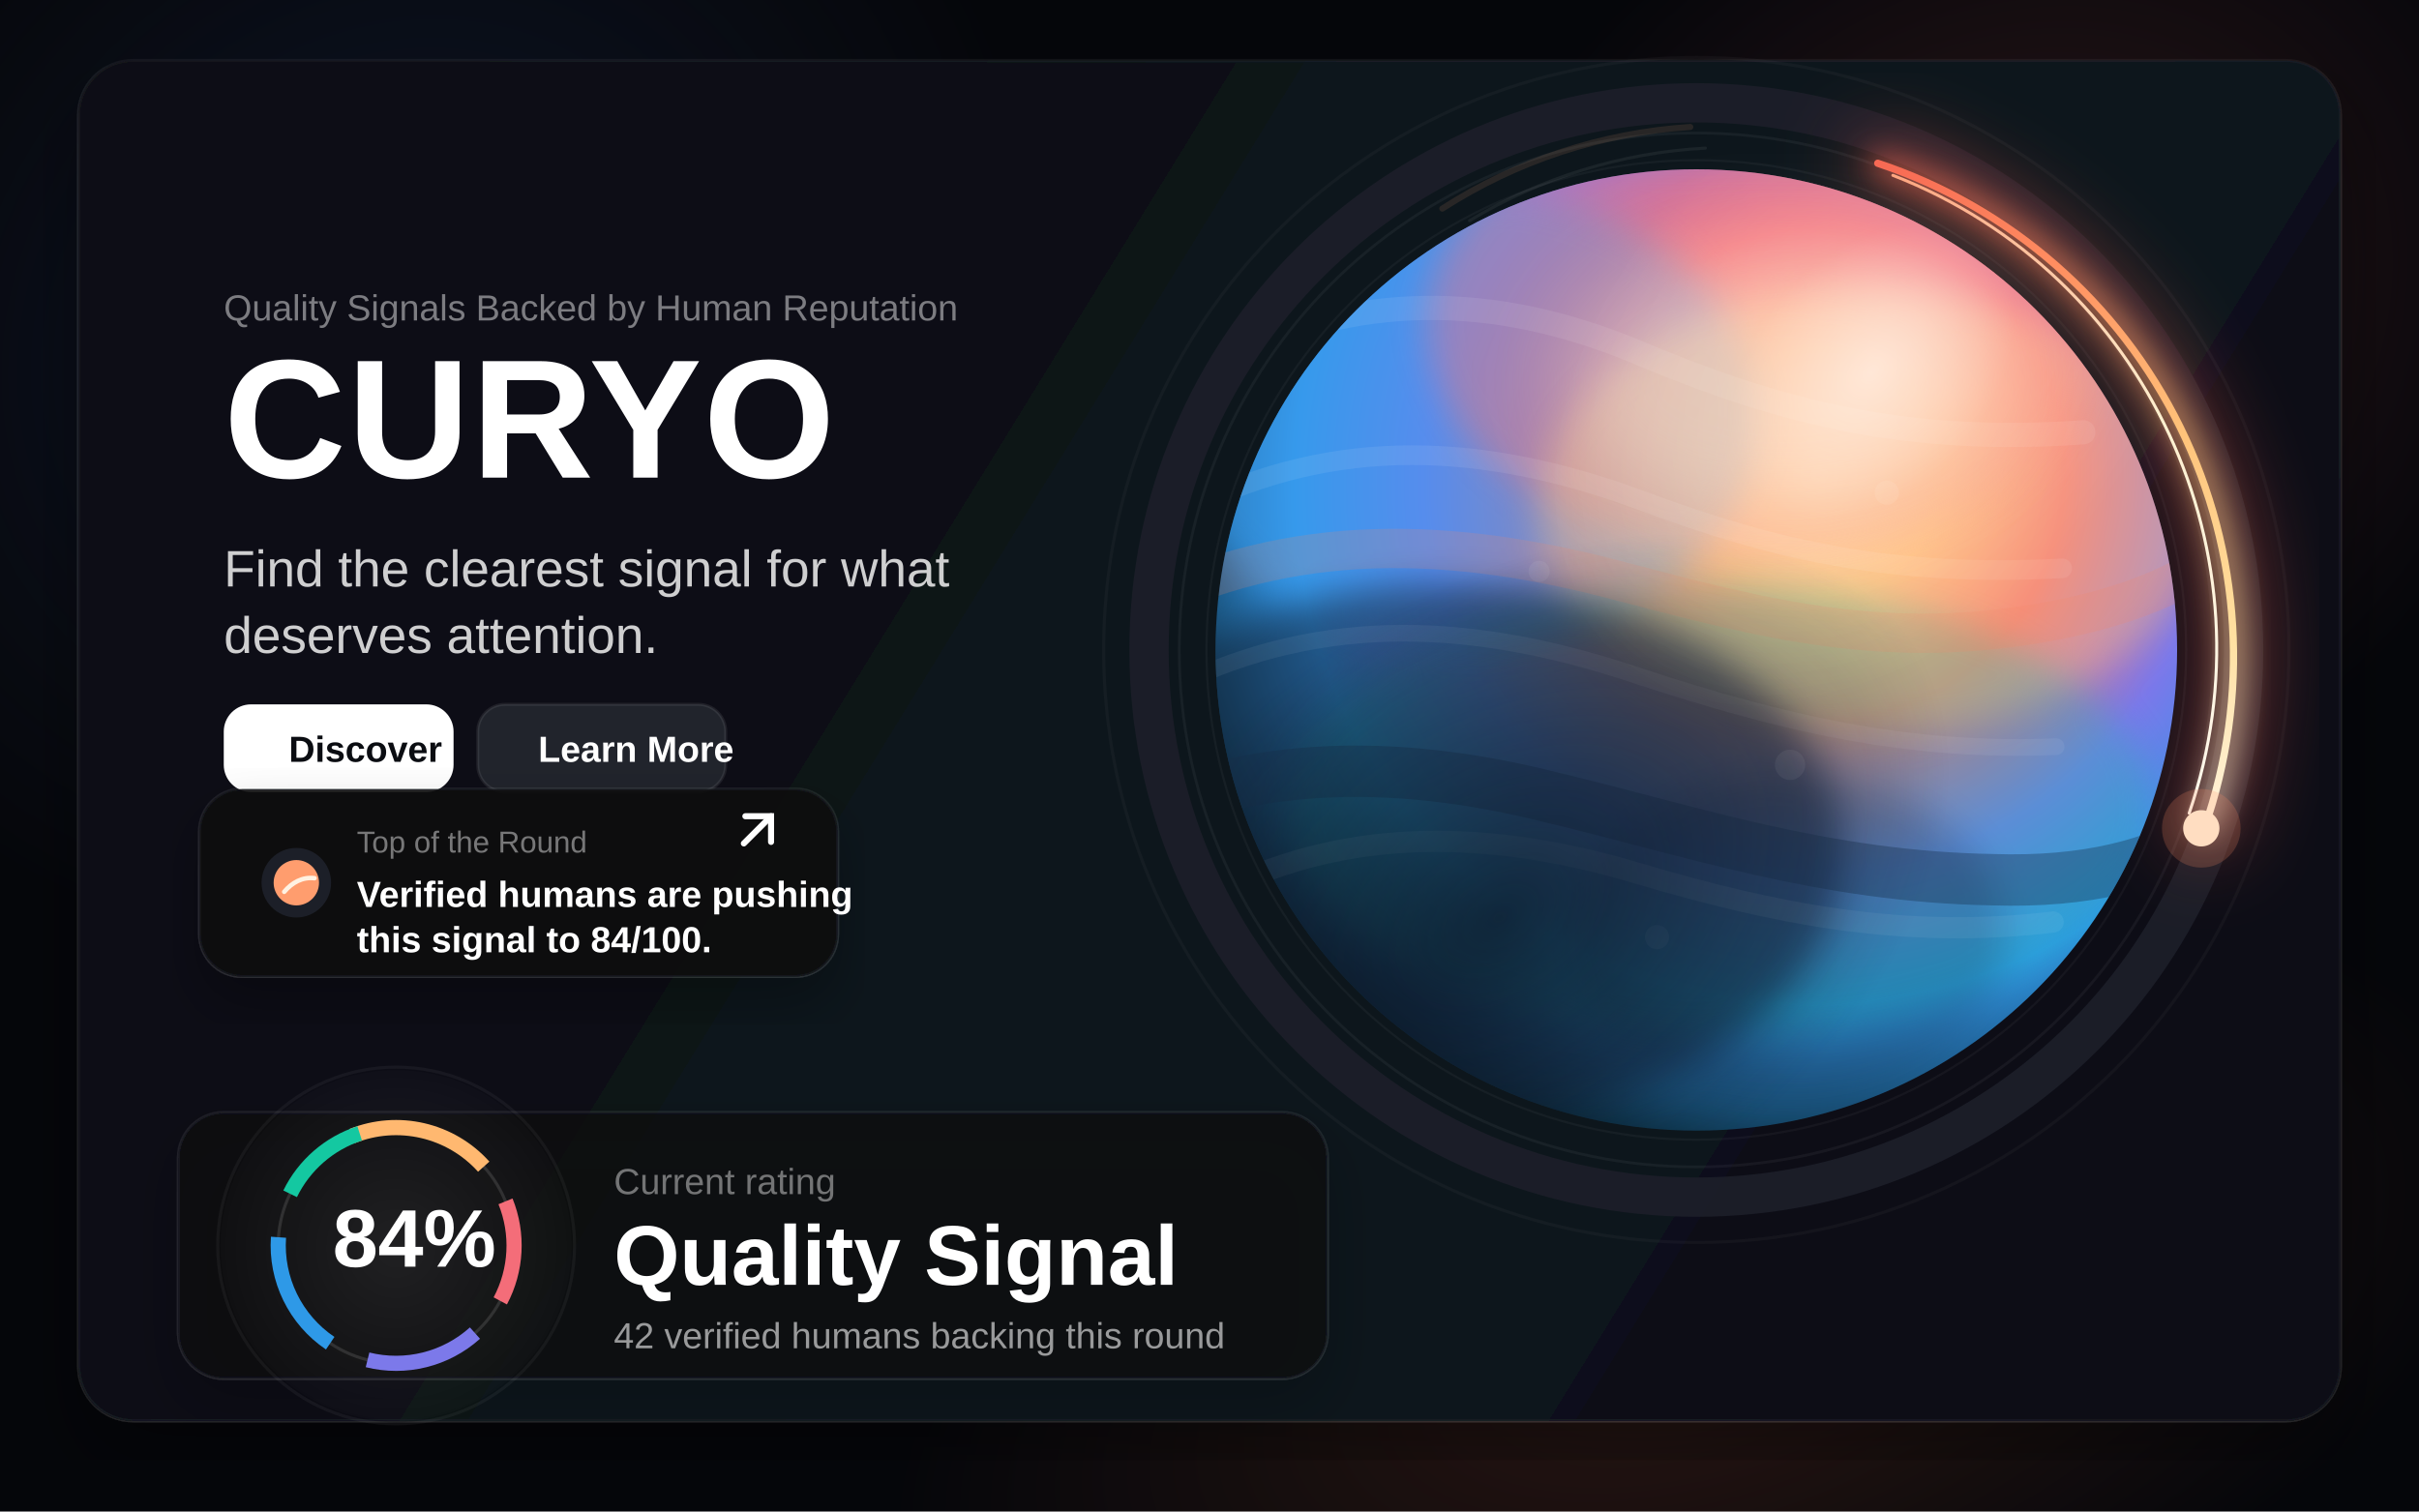
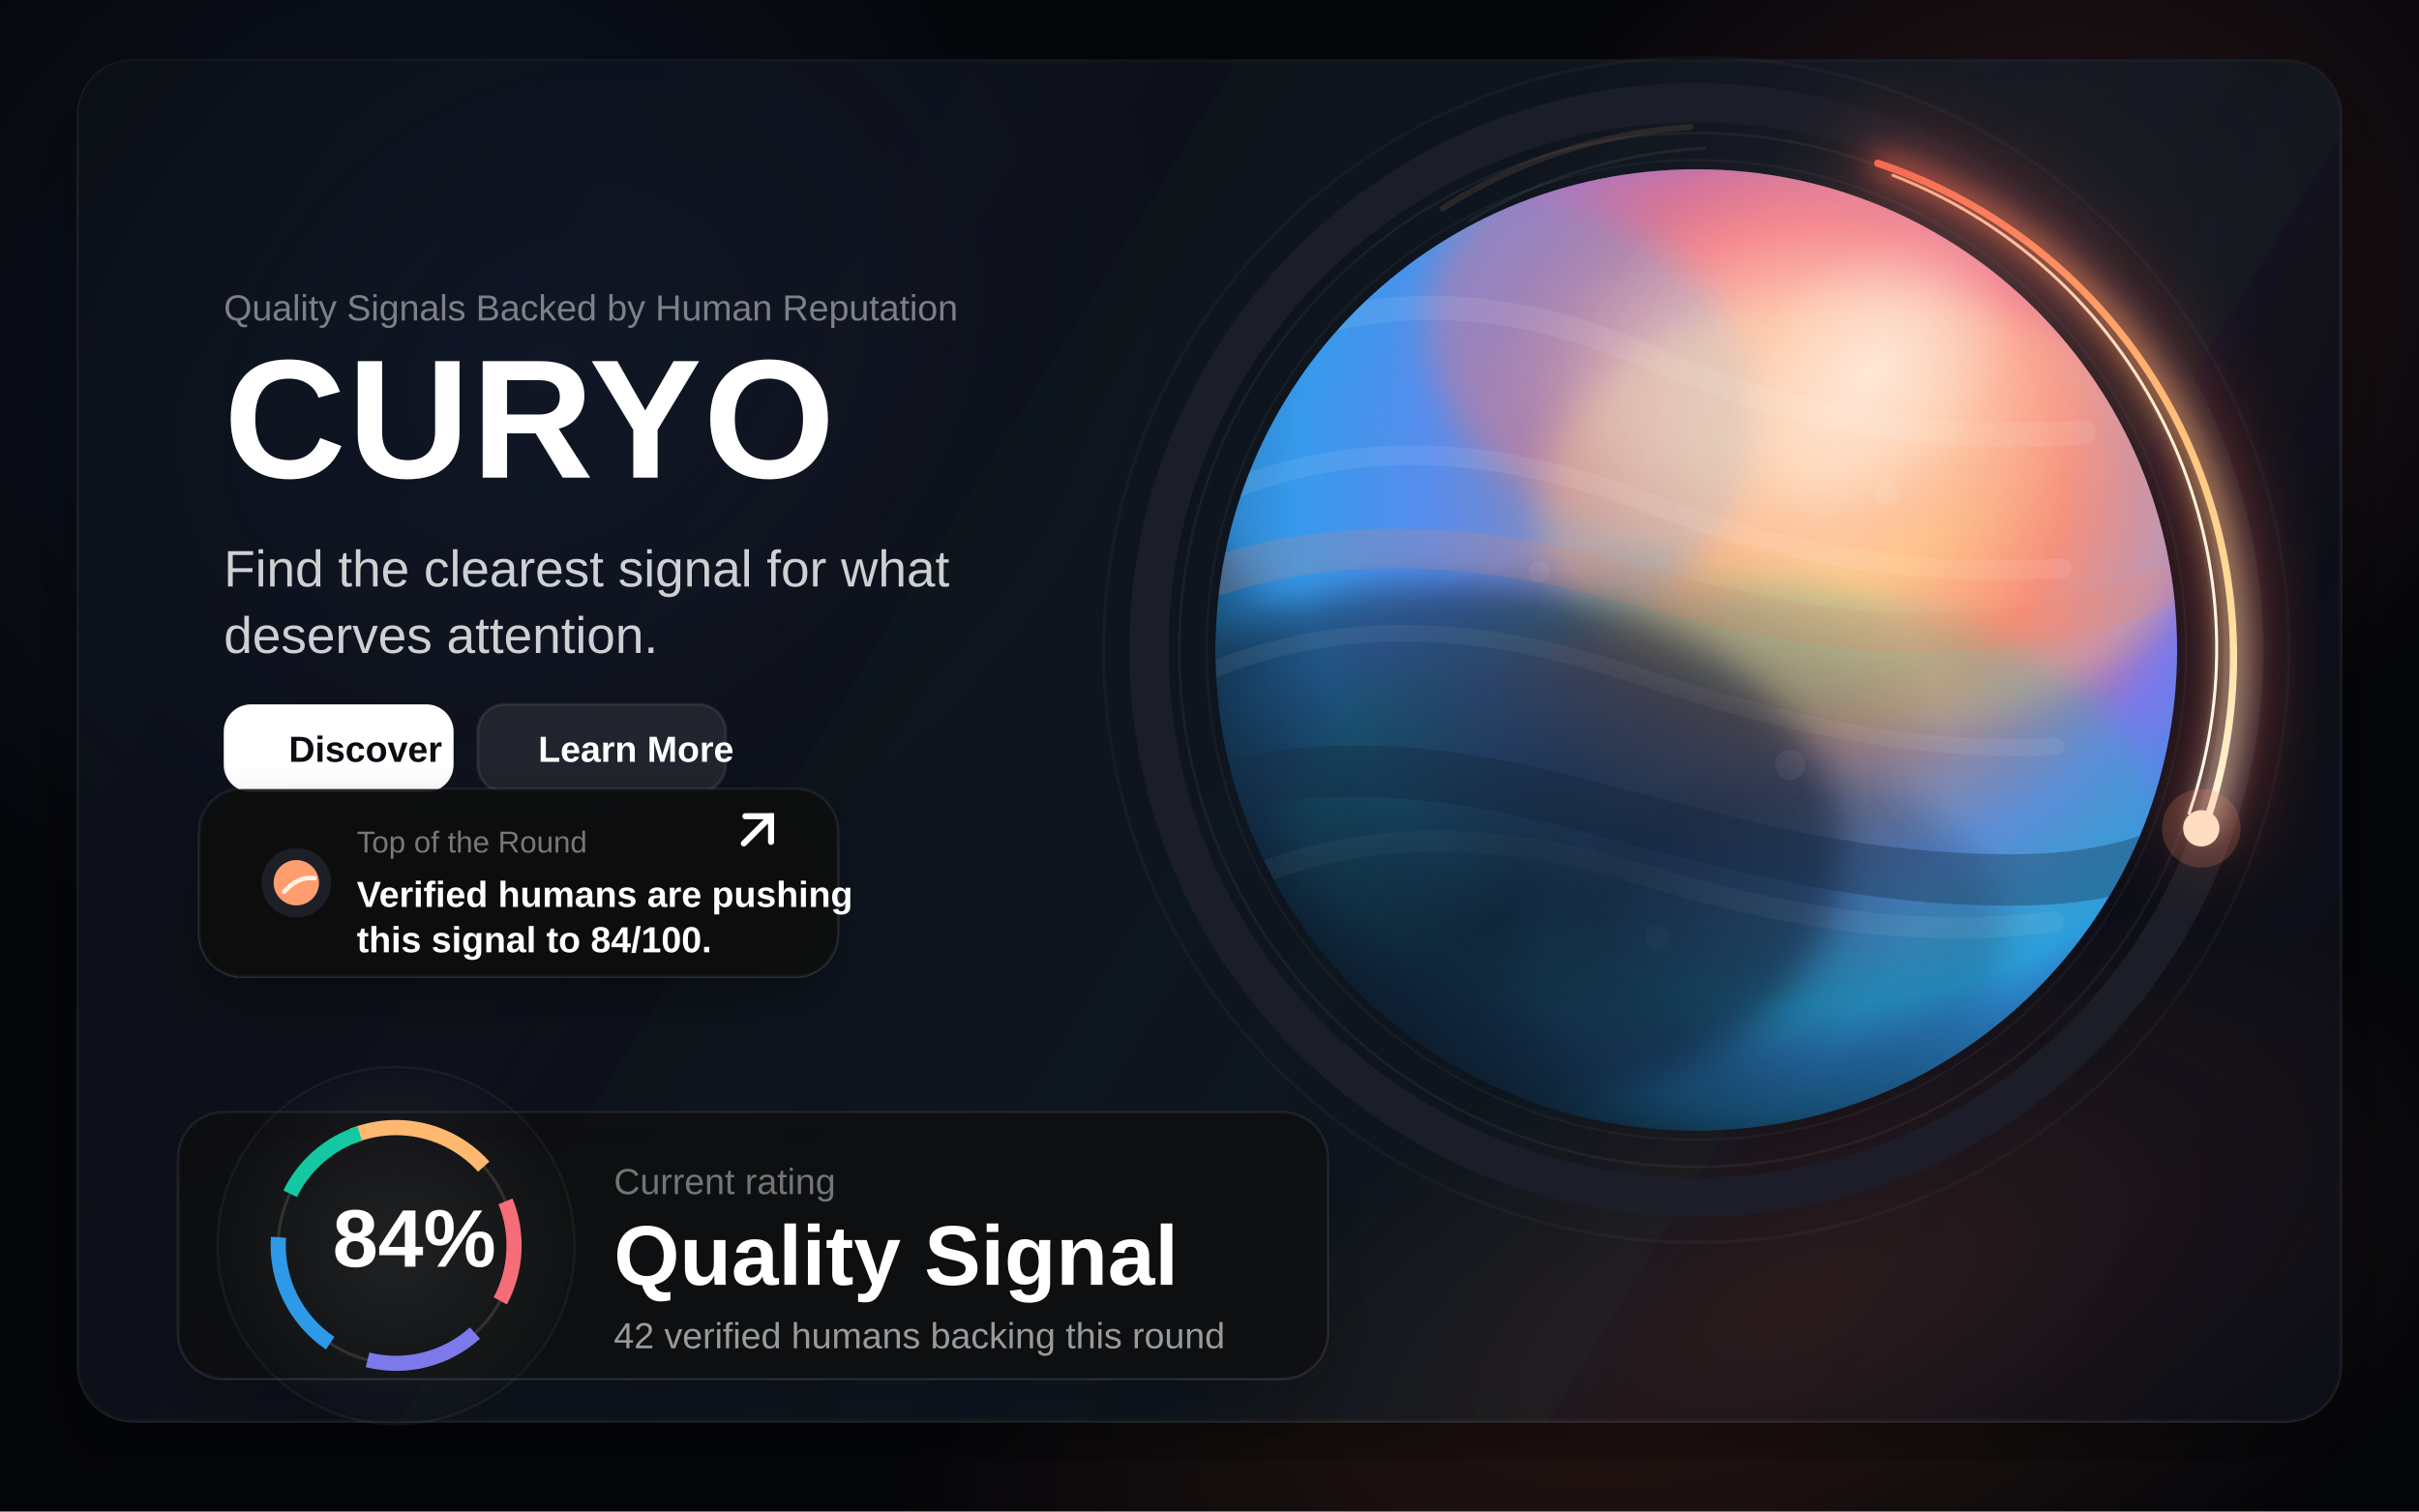
<svg xmlns="http://www.w3.org/2000/svg" width="1600" height="1000" viewBox="0 0 1600 1000" fill="none">
  <defs>
    <linearGradient id="landing-shell" x1="72" y1="48" x2="1514" y2="936" gradientUnits="userSpaceOnUse">
      <stop stop-color="#0B0D12" />
      <stop offset="0.58" stop-color="#10141D" />
      <stop offset="1" stop-color="#0A0E15" />
+     </linearGradient>
+     <linearGradient id="landing-inner-wash" x1="94" y1="72" x2="1500" y2="930" gradientUnits="userSpaceOnUse">
+       <stop stop-color="#0B0F16" stop-opacity="0.86" />
+       <stop offset="0.56" stop-color="#101521" stop-opacity="0.44" />
+       <stop offset="1" stop-color="#0B0E16" stop-opacity="0.18" />
    </linearGradient>
    <radialGradient id="landing-left-glow" cx="0" cy="0" r="1" gradientUnits="userSpaceOnUse" gradientTransform="translate(260 214) rotate(50.281) scale(388 448)">
      <stop stop-color="#294577" stop-opacity="0.24" />
      <stop offset="1" stop-color="#294577" stop-opacity="0" />
    </radialGradient>
    <radialGradient id="landing-bottom-glow" cx="0" cy="0" r="1" gradientUnits="userSpaceOnUse" gradientTransform="translate(1126 888) rotate(163.629) scale(554 266)">
      <stop stop-color="#FF7A47" stop-opacity="0.14" />
      <stop offset="1" stop-color="#FF7A47" stop-opacity="0" />
    </radialGradient>
    <radialGradient id="landing-right-glow" cx="0" cy="0" r="1" gradientUnits="userSpaceOnUse" gradientTransform="translate(1320 220) rotate(143.104) scale(408 330)">
      <stop stop-color="#F66C6F" stop-opacity="0.16" />
      <stop offset="1" stop-color="#F66C6F" stop-opacity="0" />
+     </radialGradient>
+     <radialGradient id="landing-shell-left-glow" cx="0" cy="0" r="1" gradientUnits="userSpaceOnUse" gradientTransform="translate(364 244) rotate(56.624) scale(356 444)">
+       <stop stop-color="#1A2A4A" stop-opacity="0.26" />
+       <stop offset="1" stop-color="#1A2A4A" stop-opacity="0" />
+     </radialGradient>
+     <radialGradient id="landing-shell-bottom-glow" cx="0" cy="0" r="1" gradientUnits="userSpaceOnUse" gradientTransform="translate(1188 864) rotate(158.683) scale(468 214)">
+       <stop stop-color="#FF7A47" stop-opacity="0.12" />
+       <stop offset="1" stop-color="#FF7A47" stop-opacity="0" />
+     </radialGradient>
+     <radialGradient id="landing-shell-right-glow" cx="0" cy="0" r="1" gradientUnits="userSpaceOnUse" gradientTransform="translate(1298 208) rotate(144.192) scale(366 286)">
+       <stop stop-color="#D46A79" stop-opacity="0.1" />
+       <stop offset="1" stop-color="#D46A79" stop-opacity="0" />
    </radialGradient>
    <filter id="shell-shadow" x="28" y="18" width="1544" height="948" filterUnits="userSpaceOnUse" color-interpolation-filters="sRGB">
      <feDropShadow dx="0" dy="26" stdDeviation="26" flood-color="#000000" flood-opacity="0.34" />
    </filter>
    <filter id="note-shadow" x="114" y="490" width="458" height="188" filterUnits="userSpaceOnUse" color-interpolation-filters="sRGB">
      <feDropShadow dx="0" dy="18" stdDeviation="18" flood-color="#000000" flood-opacity="0.32" />
    </filter>
    <filter id="metric-shadow" x="94" y="704" width="824" height="250" filterUnits="userSpaceOnUse" color-interpolation-filters="sRGB">
      <feDropShadow dx="0" dy="18" stdDeviation="20" flood-color="#000000" flood-opacity="0.28" />
    </filter>
    <filter id="orbit-glow" x="782" y="48" width="752" height="720" filterUnits="userSpaceOnUse" color-interpolation-filters="sRGB">
      <feGaussianBlur stdDeviation="26" />
    </filter>
    <filter id="orbit-soft" x="830" y="84" width="672" height="652" filterUnits="userSpaceOnUse" color-interpolation-filters="sRGB">
      <feGaussianBlur stdDeviation="10" />
    </filter>
    <filter id="planet-highlight-blur" x="874" y="102" width="592" height="432" filterUnits="userSpaceOnUse" color-interpolation-filters="sRGB">
      <feGaussianBlur stdDeviation="28" />
    </filter>
    <filter id="planet-surface-soft" x="756" y="102" width="756" height="680" filterUnits="userSpaceOnUse" color-interpolation-filters="sRGB">
      <feGaussianBlur stdDeviation="12" />
    </filter>
    <clipPath id="planet-clip">
      <circle cx="1122" cy="430" r="318" />
+     </clipPath>
+     <clipPath id="shell-clip">
+       <rect x="52" y="40" width="1496" height="900" rx="36" />
    </clipPath>
    <radialGradient id="planet-base" cx="0" cy="0" r="1" gradientUnits="userSpaceOnUse" gradientTransform="translate(1204 314) rotate(130.79) scale(460 448)">
      <stop stop-color="#FFD49B" />
      <stop offset="0.18" stop-color="#FFB278" />
      <stop offset="0.36" stop-color="#F16A73" />
      <stop offset="0.58" stop-color="#7B78EA" />
      <stop offset="0.77" stop-color="#3395E8" />
      <stop offset="1" stop-color="#0A2D3F" />
    </radialGradient>
    <radialGradient id="planet-shadow" cx="0" cy="0" r="1" gradientUnits="userSpaceOnUse" gradientTransform="translate(992 606) rotate(-33.282) scale(328 212)">
      <stop stop-color="#0C1322" stop-opacity="0.72" />
      <stop offset="1" stop-color="#0C1322" stop-opacity="0" />
    </radialGradient>
    <radialGradient id="planet-rim" cx="0" cy="0" r="1" gradientUnits="userSpaceOnUse" gradientTransform="translate(1238 246) rotate(131.88) scale(254 176)">
      <stop stop-color="#FFFFFF" stop-opacity="0.58" />
      <stop offset="0.44" stop-color="#FFFFFF" stop-opacity="0.14" />
      <stop offset="1" stop-color="#FFFFFF" stop-opacity="0" />
    </radialGradient>
    <radialGradient id="metric-glow" cx="0" cy="0" r="1" gradientUnits="userSpaceOnUse" gradientTransform="translate(262 826) rotate(90) scale(136)">
      <stop stop-color="#FFFFFF" stop-opacity="0.08" />
      <stop offset="1" stop-color="#FFFFFF" stop-opacity="0" />
    </radialGradient>
    <linearGradient id="orbit-flare" x1="1198" y1="94" x2="1450" y2="544" gradientUnits="userSpaceOnUse">
      <stop stop-color="#F45D4F" />
      <stop offset="0.28" stop-color="#FF8C5F" />
      <stop offset="0.56" stop-color="#FFC37A" />
      <stop offset="0.82" stop-color="#FFE0A1" />
      <stop offset="1" stop-color="#FFF2D8" />
    </linearGradient>
    <linearGradient id="orbit-core" x1="1208" y1="104" x2="1436" y2="536" gradientUnits="userSpaceOnUse">
      <stop stop-color="#FF9B75" />
      <stop offset="0.52" stop-color="#FFF0CF" />
      <stop offset="1" stop-color="#FFF7EA" />
    </linearGradient>
  </defs>
  <rect width="1600" height="1000" fill="#05060A" />
  <rect width="1600" height="1000" fill="url(#landing-left-glow)" />
  <rect width="1600" height="1000" fill="url(#landing-right-glow)" />
  <rect width="1600" height="1000" fill="url(#landing-bottom-glow)" />
  <g filter="url(#shell-shadow)">
    <rect x="52" y="40" width="1496" height="900" rx="36" fill="url(#landing-shell)" />
    <rect x="52" y="40" width="1496" height="900" rx="36" stroke="#FFFFFF" stroke-opacity="0.05" stroke-width="2" />
+   </g>
+   <g clip-path="url(#shell-clip)">
+     <rect x="52" y="40" width="1496" height="900" fill="url(#landing-inner-wash)" />
+     <rect x="52" y="40" width="1496" height="900" fill="url(#landing-shell-left-glow)" />
+     <rect x="52" y="40" width="1496" height="900" fill="url(#landing-shell-right-glow)" />
+     <rect x="52" y="40" width="1496" height="900" fill="url(#landing-shell-bottom-glow)" />
  </g>
  <circle cx="1122" cy="430" r="392" stroke="#FFFFFF" stroke-opacity="0.035" stroke-width="2" />
  <circle cx="1122" cy="430" r="362" stroke="#1C1E29" stroke-opacity="0.94" stroke-width="26" />
  <circle cx="1122" cy="430" r="342" stroke="#FFFFFF" stroke-opacity="0.05" stroke-width="1.8" />
  <circle cx="1122" cy="430" r="324" stroke="#FFFFFF" stroke-opacity="0.04" stroke-width="1.4" />
  <path d="M954 138A344 344 0 0 1 1118 84" stroke="#F7A36F" stroke-opacity="0.12" stroke-width="4" stroke-linecap="round" />
  <path d="M972 146A336 336 0 0 1 1128 98" stroke="#FFFFFF" stroke-opacity="0.06" stroke-width="2" stroke-linecap="round" />
  <g filter="url(#orbit-glow)">
    <path d="M1242 108A344 344 0 0 1 1458 548" stroke="#F4614F" stroke-opacity="0.56" stroke-width="28" stroke-linecap="round" />
  </g>
  <g filter="url(#orbit-soft)">
    <path d="M1242 108A344 344 0 0 1 1458 548" stroke="url(#orbit-flare)" stroke-width="9" stroke-linecap="round" />
  </g>
  <path d="M1242 108A344 344 0 0 1 1458 548" stroke="url(#orbit-flare)" stroke-width="4.8" stroke-linecap="round" />
  <path d="M1252 116A336 336 0 0 1 1448 538" stroke="url(#orbit-core)" stroke-width="2" stroke-linecap="round" />
  <circle cx="1456" cy="548" r="12" fill="#FFF1D8" />
  <circle cx="1456" cy="548" r="26" fill="#FF8D65" fill-opacity="0.2" />
  <circle cx="1122" cy="430" r="318" fill="url(#planet-base)" />
  <g clip-path="url(#planet-clip)">
    <g filter="url(#planet-surface-soft)">
      <ellipse cx="968" cy="276" rx="194" ry="152" fill="#399DF0" fill-opacity="0.56" />
      <ellipse cx="1166" cy="214" rx="222" ry="154" fill="#F57680" fill-opacity="0.4" />
      <ellipse cx="1238" cy="338" rx="220" ry="146" fill="#FFD388" fill-opacity="0.36" />
      <ellipse cx="1138" cy="536" rx="286" ry="148" fill="#0CC7A2" fill-opacity="0.28" />
      <ellipse cx="958" cy="564" rx="260" ry="178" fill="#13263D" fill-opacity="0.56" />
      <ellipse cx="1182" cy="620" rx="144" ry="108" fill="#121B30" fill-opacity="0.2" />
    </g>
    <path d="M810 236C906 190 998 196 1090 236C1182 274 1264 294 1378 286" stroke="#FFFFFF" stroke-opacity="0.08" stroke-width="16" stroke-linecap="round" />
    <path d="M796 332C894 286 992 296 1088 332C1174 364 1252 382 1364 376" stroke="#FFFFFF" stroke-opacity="0.08" stroke-width="13" stroke-linecap="round" />
    <path d="M786 450C886 404 986 414 1086 448C1178 478 1260 498 1360 494" stroke="#FFFFFF" stroke-opacity="0.06" stroke-width="11" stroke-linecap="round" />
    <path d="M810 588C892 548 984 548 1084 578C1172 604 1258 622 1358 610" stroke="#FFFFFF" stroke-opacity="0.06" stroke-width="14" stroke-linecap="round" />
    <path d="M742 408C844 352 952 354 1062 382C1148 404 1232 430 1338 414C1392 406 1430 392 1458 374" fill="none" stroke="#F68767" stroke-opacity="0.18" stroke-width="26" stroke-linecap="round" />
    <path d="M732 548C820 504 918 500 1028 528C1120 550 1206 580 1318 582C1380 584 1426 572 1462 550" fill="none" stroke="#17304B" stroke-opacity="0.36" stroke-width="34" stroke-linecap="round" />
    <circle cx="1184" cy="506" r="10" fill="#FFFFFF" fill-opacity="0.08" />
    <circle cx="1018" cy="378" r="7" fill="#FFFFFF" fill-opacity="0.06" />
    <circle cx="1248" cy="326" r="8" fill="#FFFFFF" fill-opacity="0.08" />
    <circle cx="1096" cy="620" r="8" fill="#FFFFFF" fill-opacity="0.05" />
  </g>
  <circle cx="1122" cy="430" r="318" fill="url(#planet-shadow)" />
  <g filter="url(#planet-highlight-blur)">
    <ellipse cx="1180" cy="252" rx="146" ry="92" fill="#FFF3DB" fill-opacity="0.34" />
  </g>
  <circle cx="1122" cy="430" r="318" fill="url(#planet-rim)" />
  <text x="148" y="212" fill="#FFFFFF" fill-opacity="0.46" font-size="24" font-family="'Avenir Next', Avenir, 'Helvetica Neue', Arial, sans-serif" font-weight="500">Quality Signals Backed by Human Reputation</text>
  <text x="148" y="316" fill="#FFFFFF" font-size="112" font-weight="700" font-family="'Avenir Next', Avenir, 'Helvetica Neue', Arial, sans-serif" letter-spacing="1">CURYO</text>
  <text x="148" y="388" fill="#FFFFFF" fill-opacity="0.8" font-size="34" font-family="'Avenir Next', Avenir, 'Helvetica Neue', Arial, sans-serif">Find the clearest signal for what</text>
  <text x="148" y="432" fill="#FFFFFF" fill-opacity="0.8" font-size="34" font-family="'Avenir Next', Avenir, 'Helvetica Neue', Arial, sans-serif">deserves attention.</text>
  <rect x="148" y="466" width="152" height="58" rx="18" fill="#FFFFFF" />
  <text x="191" y="504" fill="#0B0D12" font-size="24" font-weight="700" font-family="'Avenir Next', Avenir, 'Helvetica Neue', Arial, sans-serif">Discover</text>
  <rect x="316" y="466" width="164" height="58" rx="18" fill="#21242C" />
  <rect x="316" y="466" width="164" height="58" rx="18" stroke="#FFFFFF" stroke-opacity="0.08" stroke-width="2" />
  <text x="356" y="504" fill="#FFFFFF" font-size="24" font-weight="600" font-family="'Avenir Next', Avenir, 'Helvetica Neue', Arial, sans-serif">Learn More</text>
  <g filter="url(#note-shadow)">
    <rect x="132" y="522" width="422" height="124" rx="28" fill="#07090D" fill-opacity="0.9" />
    <rect x="132" y="522" width="422" height="124" rx="28" stroke="#FFFFFF" stroke-opacity="0.06" stroke-width="2" />
  </g>
  <circle cx="196" cy="584" r="23" fill="#1C1F28" />
  <circle cx="196" cy="584" r="15" fill="#FF9D6E" />
  <path d="M188 590C193 584 200 580 208 581" stroke="#FFF2E2" stroke-width="3" stroke-linecap="round" />
  <text x="236" y="564" fill="#FFFFFF" fill-opacity="0.44" font-size="20" font-family="'Avenir Next', Avenir, 'Helvetica Neue', Arial, sans-serif">Top of the Round</text>
  <text x="236" y="600" fill="#FFFFFF" font-size="24" font-weight="600" font-family="'Avenir Next', Avenir, 'Helvetica Neue', Arial, sans-serif">Verified humans are pushing</text>
  <text x="236" y="630" fill="#FFFFFF" font-size="24" font-weight="600" font-family="'Avenir Next', Avenir, 'Helvetica Neue', Arial, sans-serif">this signal to 84/100.</text>
  <path d="M492 558L510 540" stroke="#FFFFFF" stroke-width="4" stroke-linecap="round" />
  <path d="M493 540H510V557" stroke="#FFFFFF" stroke-width="4" stroke-linecap="round" />
  <g filter="url(#metric-shadow)">
    <rect x="118" y="736" width="760" height="176" rx="30" fill="#090B10" fill-opacity="0.7" />
    <rect x="118" y="736" width="760" height="176" rx="30" stroke="#FFFFFF" stroke-opacity="0.06" stroke-width="2" />
  </g>
  <circle cx="262" cy="824" r="116" fill="url(#metric-glow)" />
  <circle cx="262" cy="824" r="78" stroke="#FFFFFF" stroke-opacity="0.12" stroke-width="2" />
  <path d="M230.9 747A83 83 0 0 1 323.7 768.5L316.2 775.2A73 73 0 0 0 234.7 756.3Z" fill="#FFB870" />
  <path d="M339 792.9A83 83 0 0 1 335.3 863L326.5 858.3A73 73 0 0 0 329.7 796.7Z" fill="#F46D79" />
  <path d="M317.5 885.7A83 83 0 0 1 241.9 904.5L244.3 894.8A73 73 0 0 0 310.8 878.2Z" fill="#7C79EA" />
  <path d="M215.6 892.8A83 83 0 0 1 179.2 818.2L189.2 818.9A73 73 0 0 0 221.2 884.5Z" fill="#2E99E7" />
  <path d="M187.4 787.6A83 83 0 0 1 236.4 745.1L239.4 754.6A73 73 0 0 0 196.4 792Z" fill="#14C8A1" />
  <circle cx="262" cy="824" r="118" stroke="#FFFFFF" stroke-opacity="0.05" stroke-width="2" />
  <text x="220" y="838" fill="#FFFFFF" font-size="54" font-weight="700" font-family="'Avenir Next', Avenir, 'Helvetica Neue', Arial, sans-serif">84%</text>
  <text x="406" y="790" fill="#FFFFFF" fill-opacity="0.42" font-size="24" font-family="'Avenir Next', Avenir, 'Helvetica Neue', Arial, sans-serif">Current rating</text>
  <text x="406" y="850" fill="#FFFFFF" font-size="56" font-weight="700" font-family="'Avenir Next', Avenir, 'Helvetica Neue', Arial, sans-serif">Quality Signal</text>
  <text x="406" y="892" fill="#FFFFFF" fill-opacity="0.58" font-size="24" font-family="'Avenir Next', Avenir, 'Helvetica Neue', Arial, sans-serif">42 verified humans backing this round</text>
</svg>
